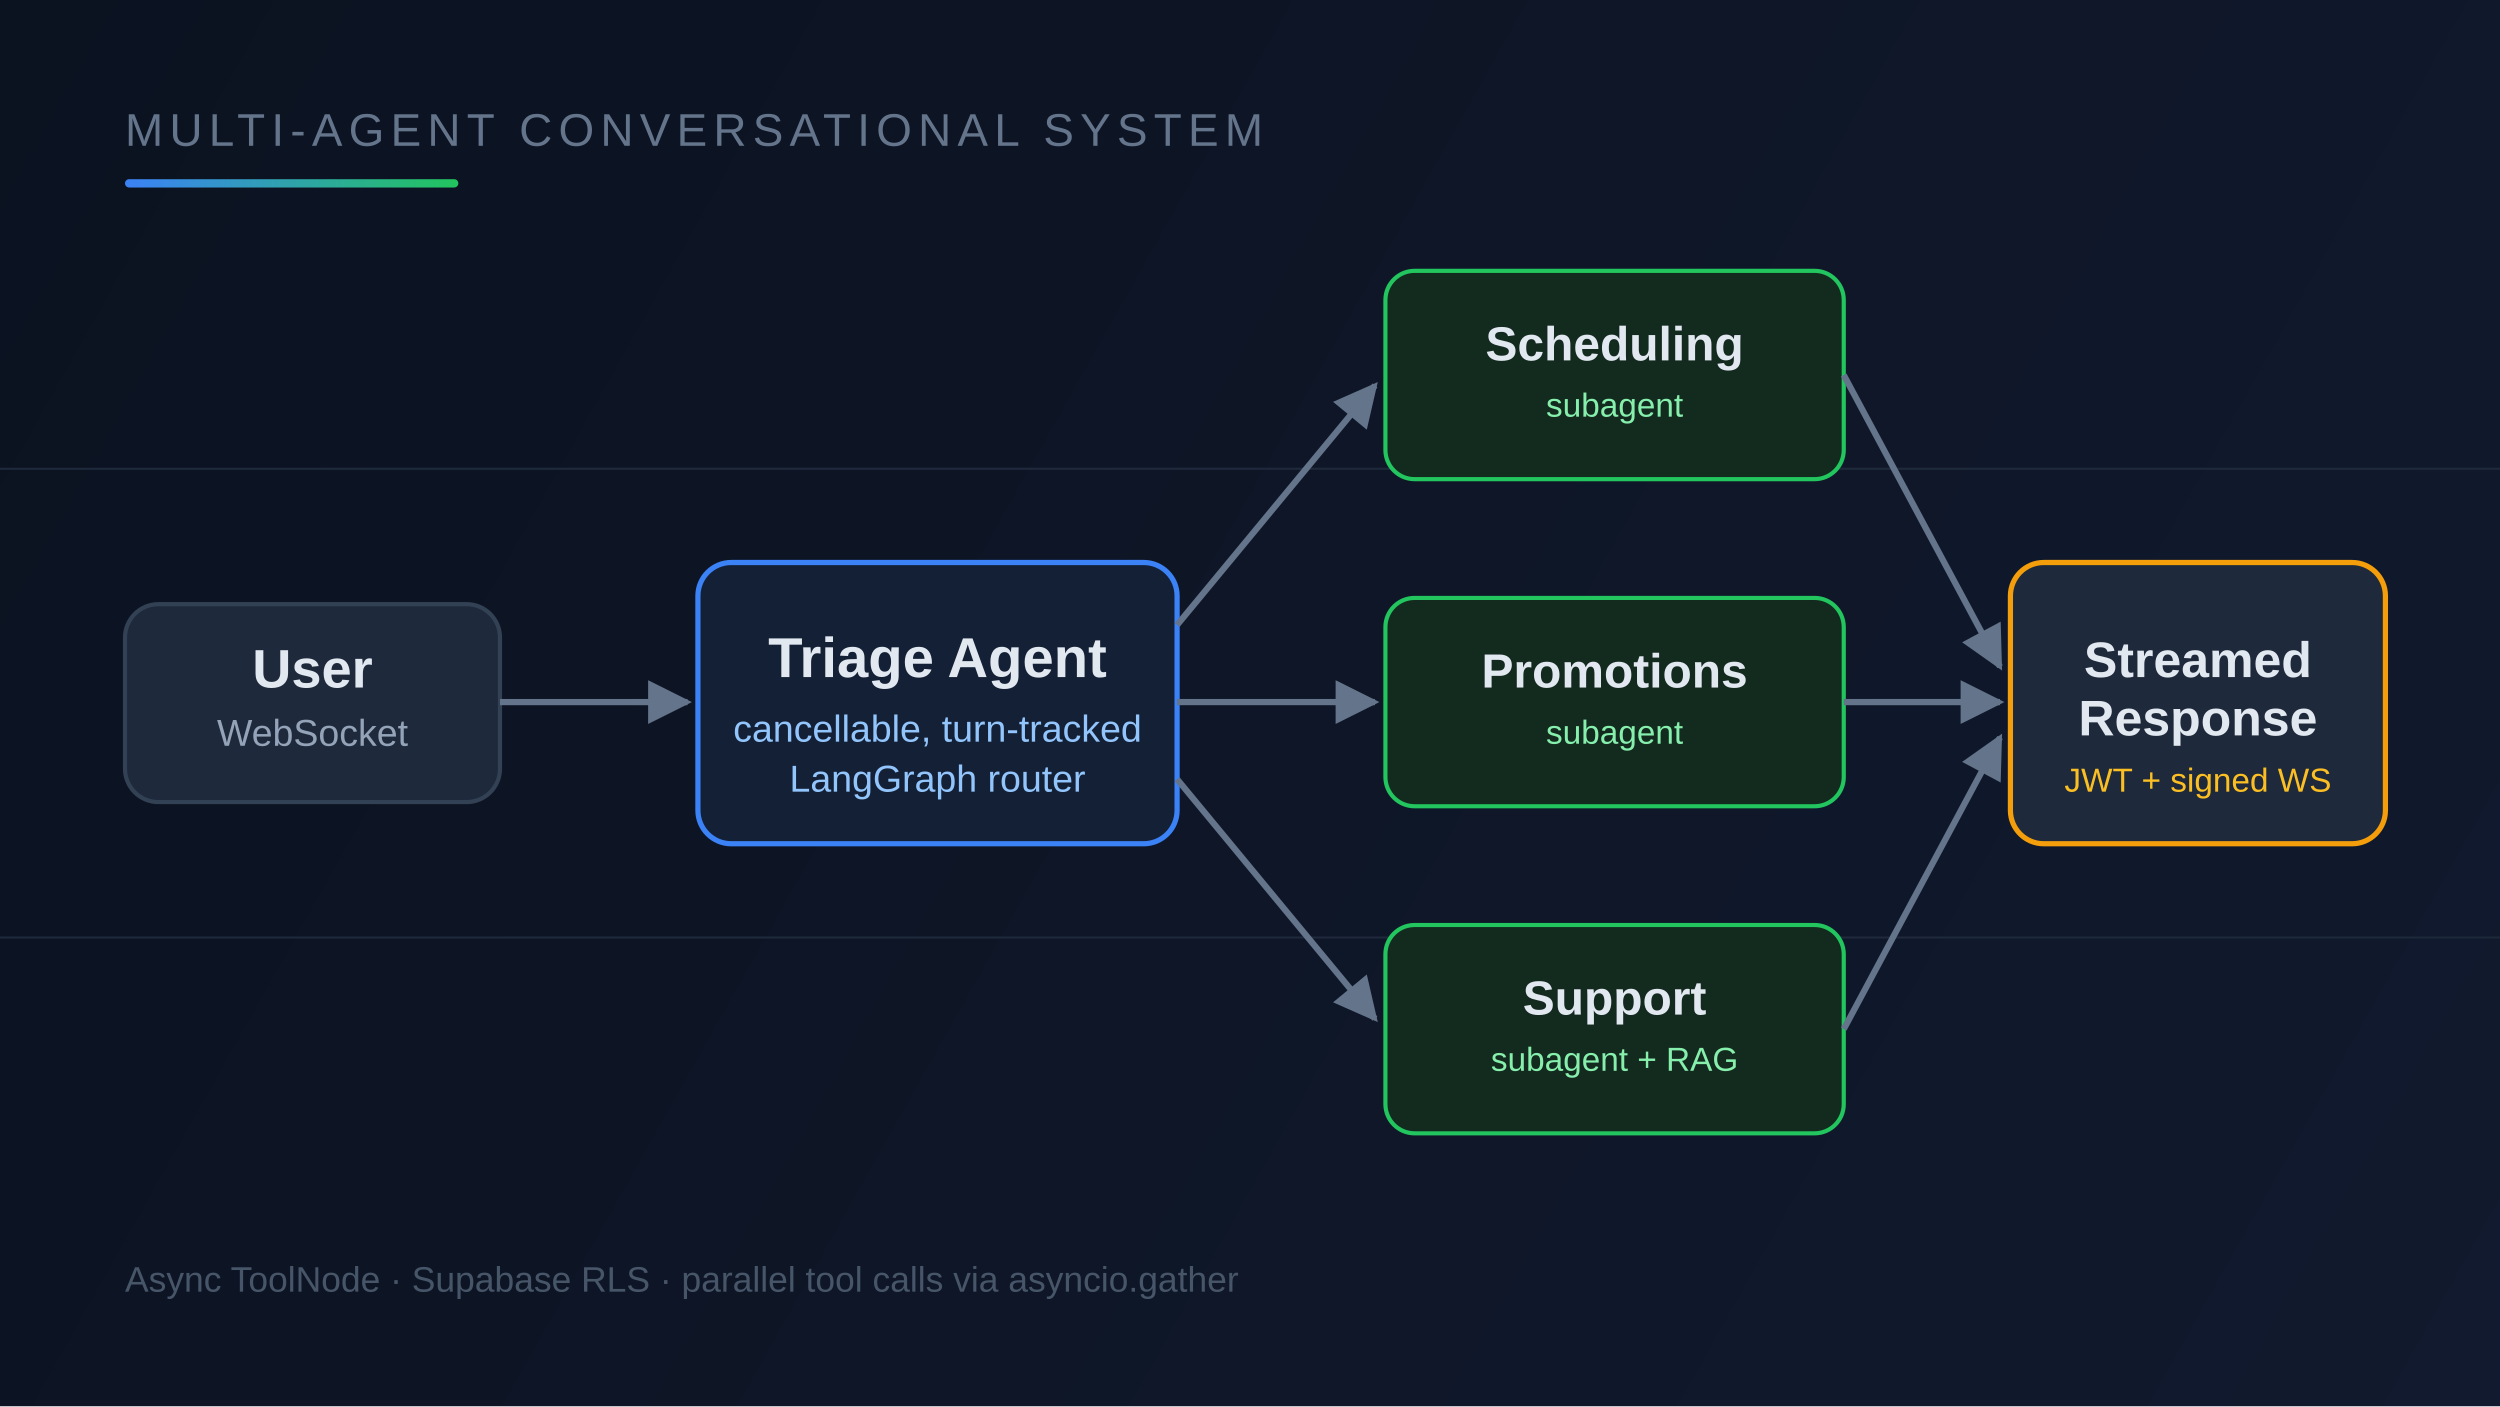
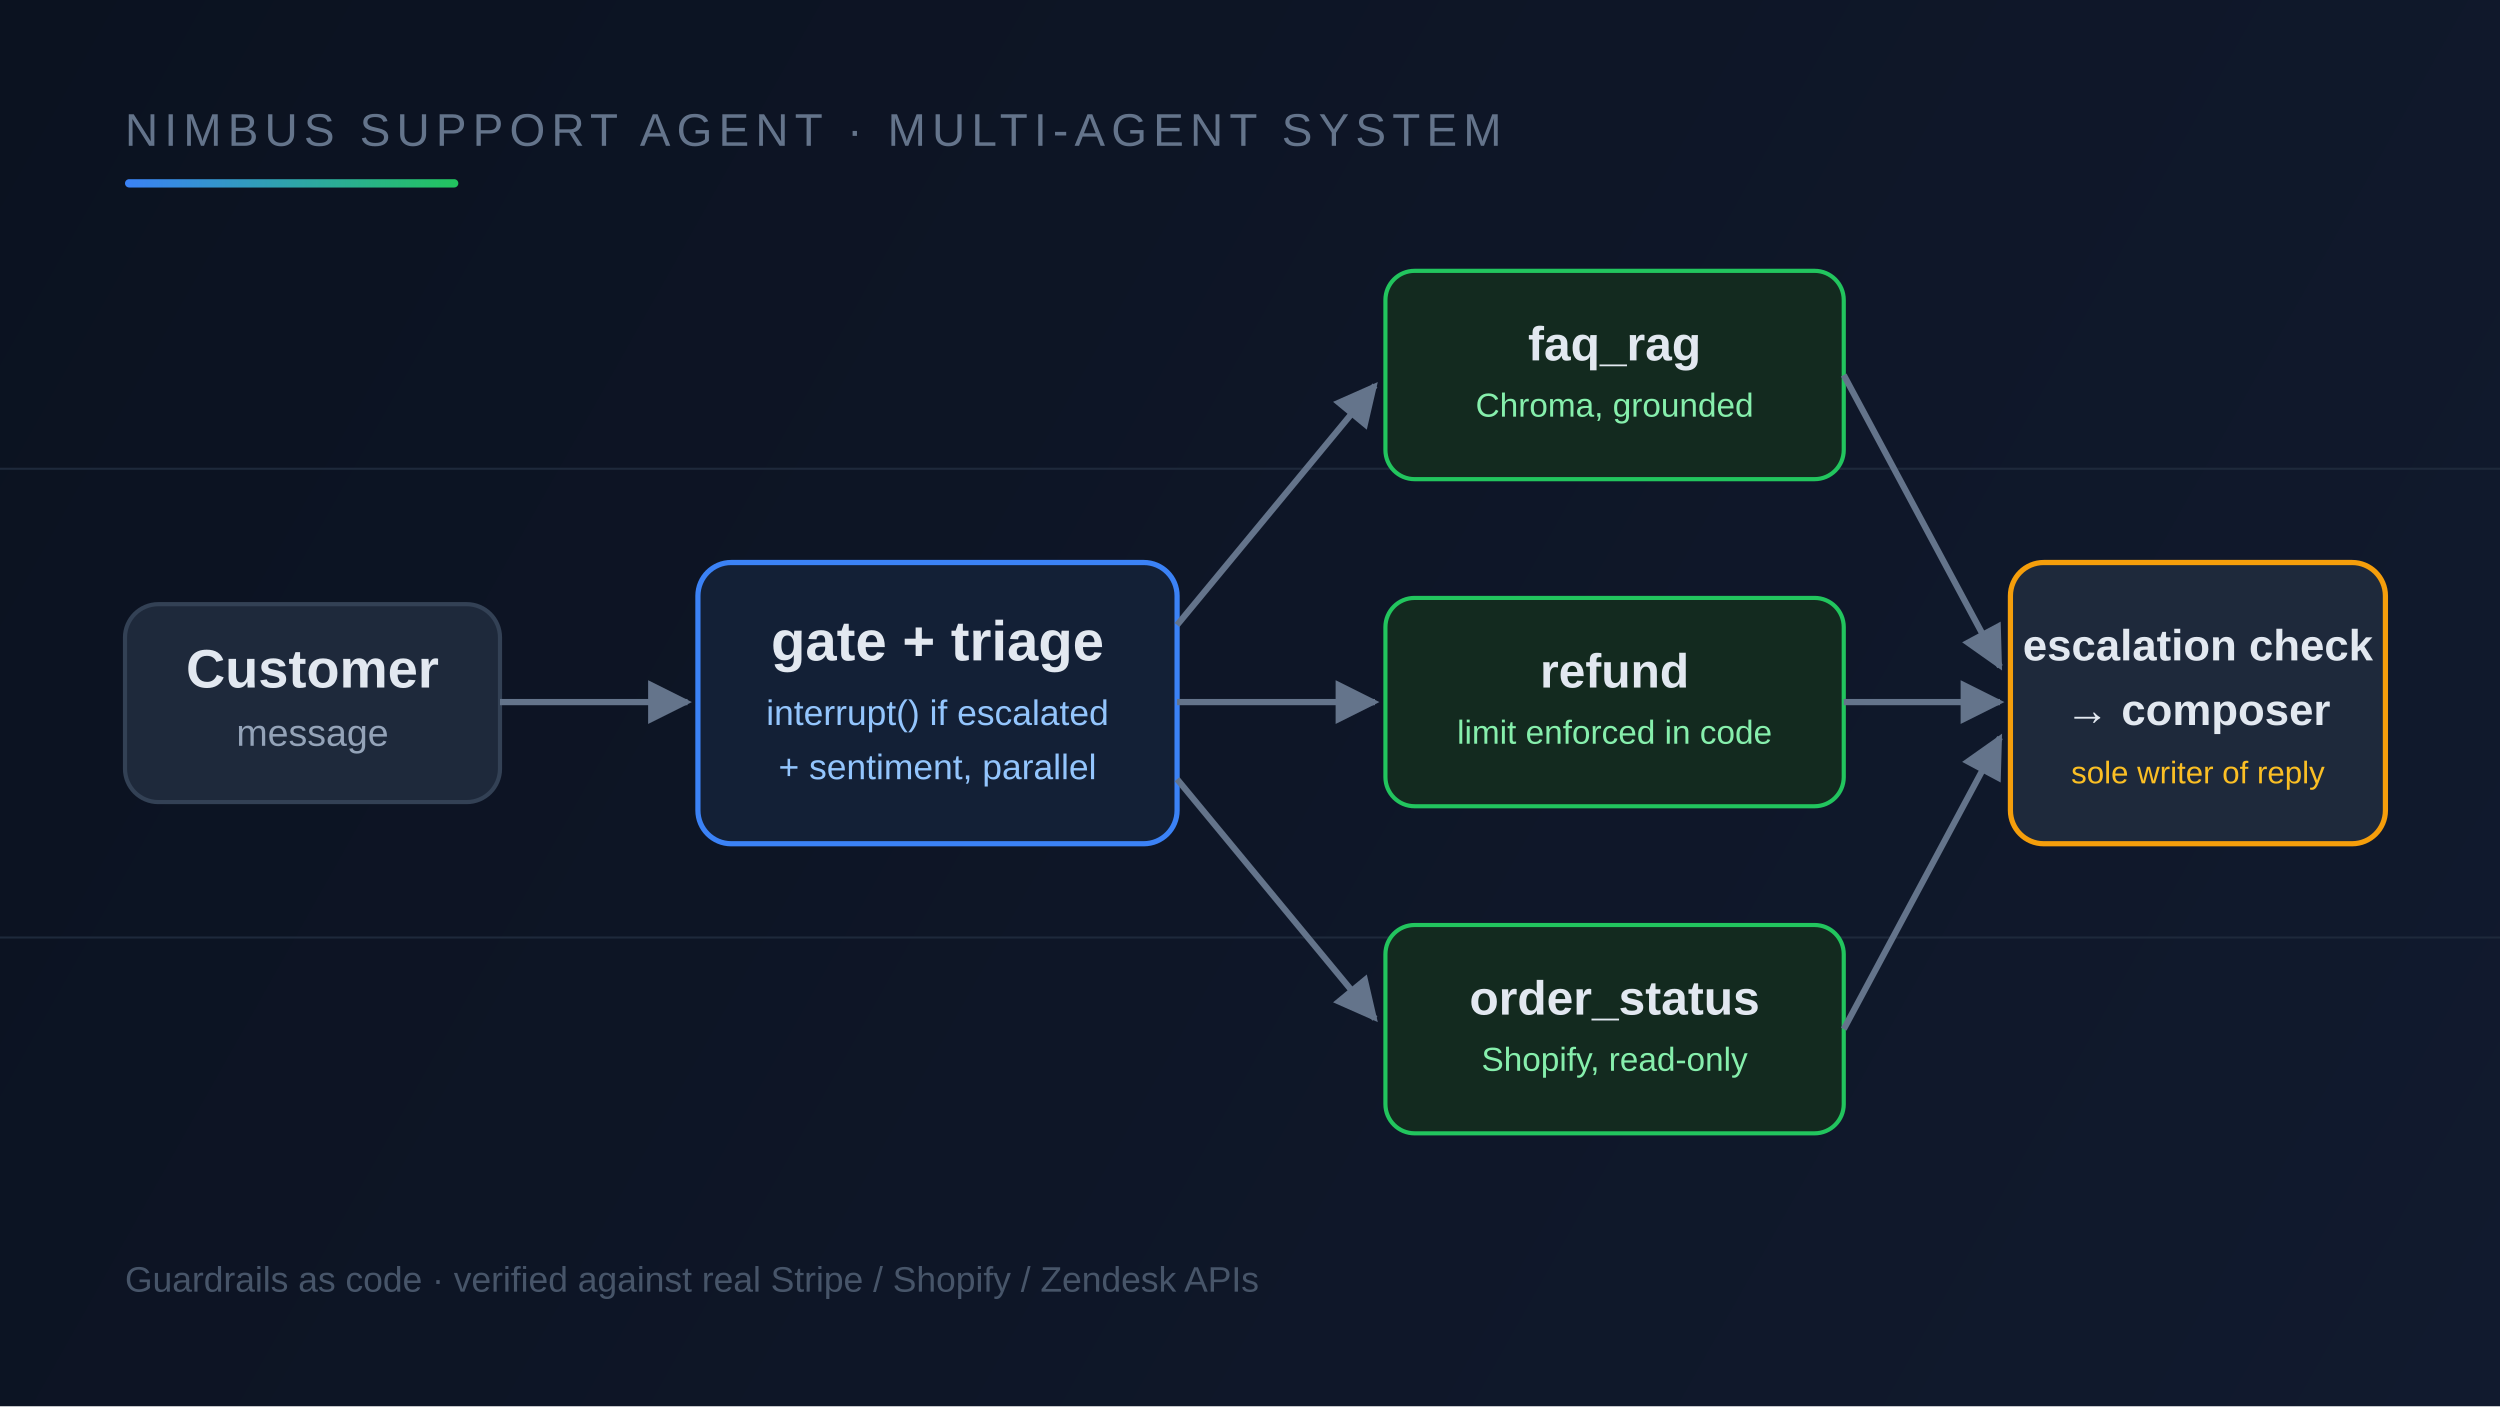
<svg xmlns="http://www.w3.org/2000/svg" viewBox="0 0 1200 675" font-family="Segoe UI, Arial, sans-serif">
  <defs>
    <linearGradient id="bg" x1="0" y1="0" x2="1200" y2="675" gradientUnits="userSpaceOnUse">
      <stop offset="0" stop-color="#0b1220" />
      <stop offset="1" stop-color="#111a2e" />
    </linearGradient>
    <linearGradient id="accent1" x1="0" y1="0" x2="1" y2="0">
      <stop offset="0" stop-color="#3b82f6" />
      <stop offset="1" stop-color="#22c55e" />
    </linearGradient>
    <marker id="arrow" viewBox="0 0 10 10" refX="9" refY="5" markerWidth="7" markerHeight="7" orient="auto-start-reverse">
      <path d="M0,0 L10,5 L0,10 z" fill="#64748b" />
    </marker>
  </defs>
  <rect width="1200" height="675" fill="url(#bg)" />
  <g stroke="#1e293b" stroke-width="1">
    <line x1="0" y1="225" x2="1200" y2="225" />
    <line x1="0" y1="450" x2="1200" y2="450" />
  </g>
-   <text x="60" y="70" fill="#64748b" font-size="22" letter-spacing="3">MULTI-AGENT CONVERSATIONAL SYSTEM</text>
+   <text x="60" y="70" fill="#64748b" font-size="22" letter-spacing="3">NIMBUS SUPPORT AGENT · MULTI-AGENT SYSTEM</text>
  <rect x="60" y="86" width="160" height="4" rx="2" fill="url(#accent1)" />
  <g>
    <rect x="60" y="290" width="180" height="95" rx="16" fill="#1e293b" stroke="#334155" stroke-width="2" />
-     <text x="150" y="330" fill="#e2e8f0" font-size="26" font-weight="600" text-anchor="middle">User</text>
-     <text x="150" y="358" fill="#94a3b8" font-size="18" text-anchor="middle">WebSocket</text>
+     <text x="150" y="330" fill="#e2e8f0" font-size="26" font-weight="600" text-anchor="middle">Customer</text>
+     <text x="150" y="358" fill="#94a3b8" font-size="18" text-anchor="middle">message</text>
  </g>
  <line x1="240" y1="337" x2="330" y2="337" stroke="#64748b" stroke-width="3" marker-end="url(#arrow)" />
  <g>
    <rect x="335" y="270" width="230" height="135" rx="16" fill="#132036" stroke="#3b82f6" stroke-width="2.5" />
-     <text x="450" y="325" fill="#e2e8f0" font-size="27" font-weight="700" text-anchor="middle">Triage Agent</text>
-     <text x="450" y="356" fill="#93c5fd" font-size="18" text-anchor="middle">cancellable, turn-tracked</text>
-     <text x="450" y="380" fill="#93c5fd" font-size="18" text-anchor="middle">LangGraph router</text>
+     <text x="450" y="317" fill="#e2e8f0" font-size="27" font-weight="700" text-anchor="middle">gate + triage</text>
+     <text x="450" y="348" fill="#93c5fd" font-size="17" text-anchor="middle">interrupt() if escalated</text>
+     <text x="450" y="374" fill="#93c5fd" font-size="17" text-anchor="middle">+ sentiment, parallel</text>
  </g>
  <line x1="565" y1="300" x2="660" y2="185" stroke="#64748b" stroke-width="3" marker-end="url(#arrow)" />
  <line x1="565" y1="337" x2="660" y2="337" stroke="#64748b" stroke-width="3" marker-end="url(#arrow)" />
  <line x1="565" y1="374" x2="660" y2="489" stroke="#64748b" stroke-width="3" marker-end="url(#arrow)" />
  <g>
    <rect x="665" y="130" width="220" height="100" rx="14" fill="#132a1f" stroke="#22c55e" stroke-width="2" />
-     <text x="775" y="173" fill="#e2e8f0" font-size="23" font-weight="600" text-anchor="middle">Scheduling</text>
-     <text x="775" y="200" fill="#86efac" font-size="16" text-anchor="middle">subagent</text>
+     <text x="775" y="173" fill="#e2e8f0" font-size="23" font-weight="600" text-anchor="middle">faq_rag</text>
+     <text x="775" y="200" fill="#86efac" font-size="16" text-anchor="middle">Chroma, grounded</text>
  </g>
  <g>
    <rect x="665" y="287" width="220" height="100" rx="14" fill="#132a1f" stroke="#22c55e" stroke-width="2" />
-     <text x="775" y="330" fill="#e2e8f0" font-size="23" font-weight="600" text-anchor="middle">Promotions</text>
-     <text x="775" y="357" fill="#86efac" font-size="16" text-anchor="middle">subagent</text>
+     <text x="775" y="330" fill="#e2e8f0" font-size="23" font-weight="600" text-anchor="middle">refund</text>
+     <text x="775" y="357" fill="#86efac" font-size="16" text-anchor="middle">limit enforced in code</text>
  </g>
  <g>
    <rect x="665" y="444" width="220" height="100" rx="14" fill="#132a1f" stroke="#22c55e" stroke-width="2" />
-     <text x="775" y="487" fill="#e2e8f0" font-size="23" font-weight="600" text-anchor="middle">Support</text>
-     <text x="775" y="514" fill="#86efac" font-size="16" text-anchor="middle">subagent + RAG</text>
+     <text x="775" y="487" fill="#e2e8f0" font-size="23" font-weight="600" text-anchor="middle">order_status</text>
+     <text x="775" y="514" fill="#86efac" font-size="16" text-anchor="middle">Shopify, read-only</text>
  </g>
  <line x1="885" y1="180" x2="960" y2="320" stroke="#64748b" stroke-width="3" marker-end="url(#arrow)" />
  <line x1="885" y1="337" x2="960" y2="337" stroke="#64748b" stroke-width="3" marker-end="url(#arrow)" />
  <line x1="885" y1="494" x2="960" y2="354" stroke="#64748b" stroke-width="3" marker-end="url(#arrow)" />
  <g>
    <rect x="965" y="270" width="180" height="135" rx="16" fill="#1e293b" stroke="#f59e0b" stroke-width="2.5" />
-     <text x="1055" y="325" fill="#e2e8f0" font-size="24" font-weight="700" text-anchor="middle">Streamed</text>
-     <text x="1055" y="353" fill="#e2e8f0" font-size="24" font-weight="700" text-anchor="middle">Response</text>
-     <text x="1055" y="380" fill="#fbbf24" font-size="16" text-anchor="middle">JWT + signed WS</text>
+     <text x="1055" y="317" fill="#e2e8f0" font-size="21" font-weight="700" text-anchor="middle">escalation check</text>
+     <text x="1055" y="348" fill="#e2e8f0" font-size="21" font-weight="700" text-anchor="middle">→ composer</text>
+     <text x="1055" y="376" fill="#fbbf24" font-size="15" text-anchor="middle">sole writer of reply</text>
  </g>
-   <text x="60" y="620" fill="#475569" font-size="17">Async ToolNode · Supabase RLS · parallel tool calls via asyncio.gather</text>
+   <text x="60" y="620" fill="#475569" font-size="17">Guardrails as code · verified against real Stripe / Shopify / Zendesk APIs</text>
</svg>
